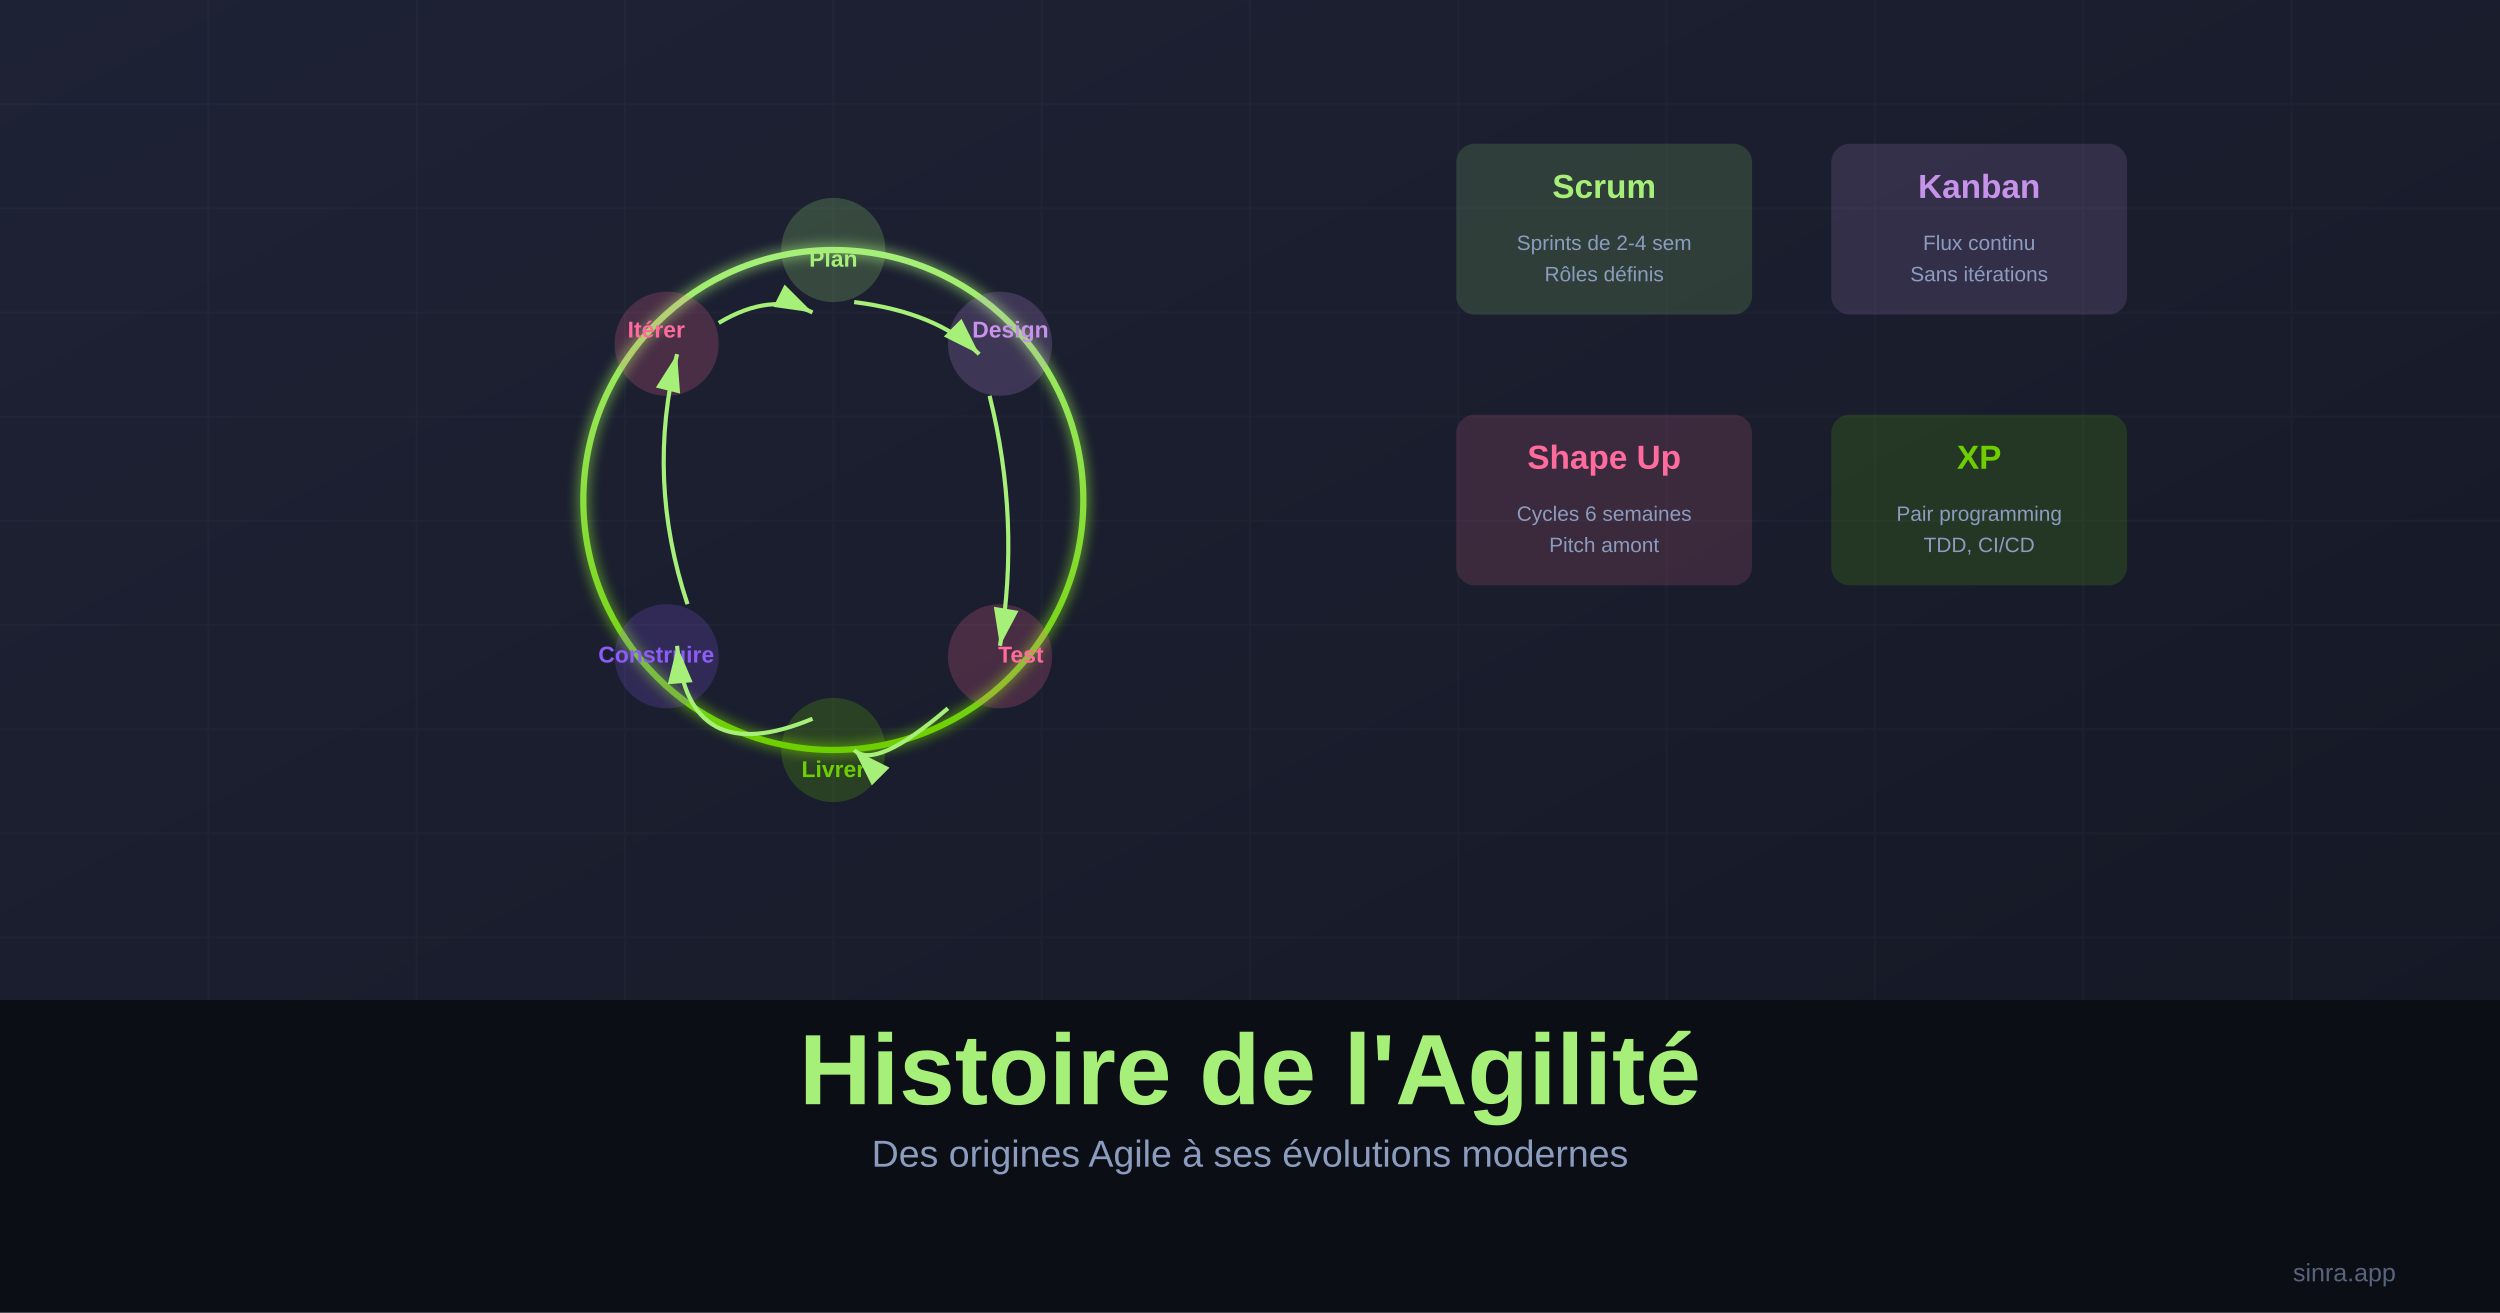
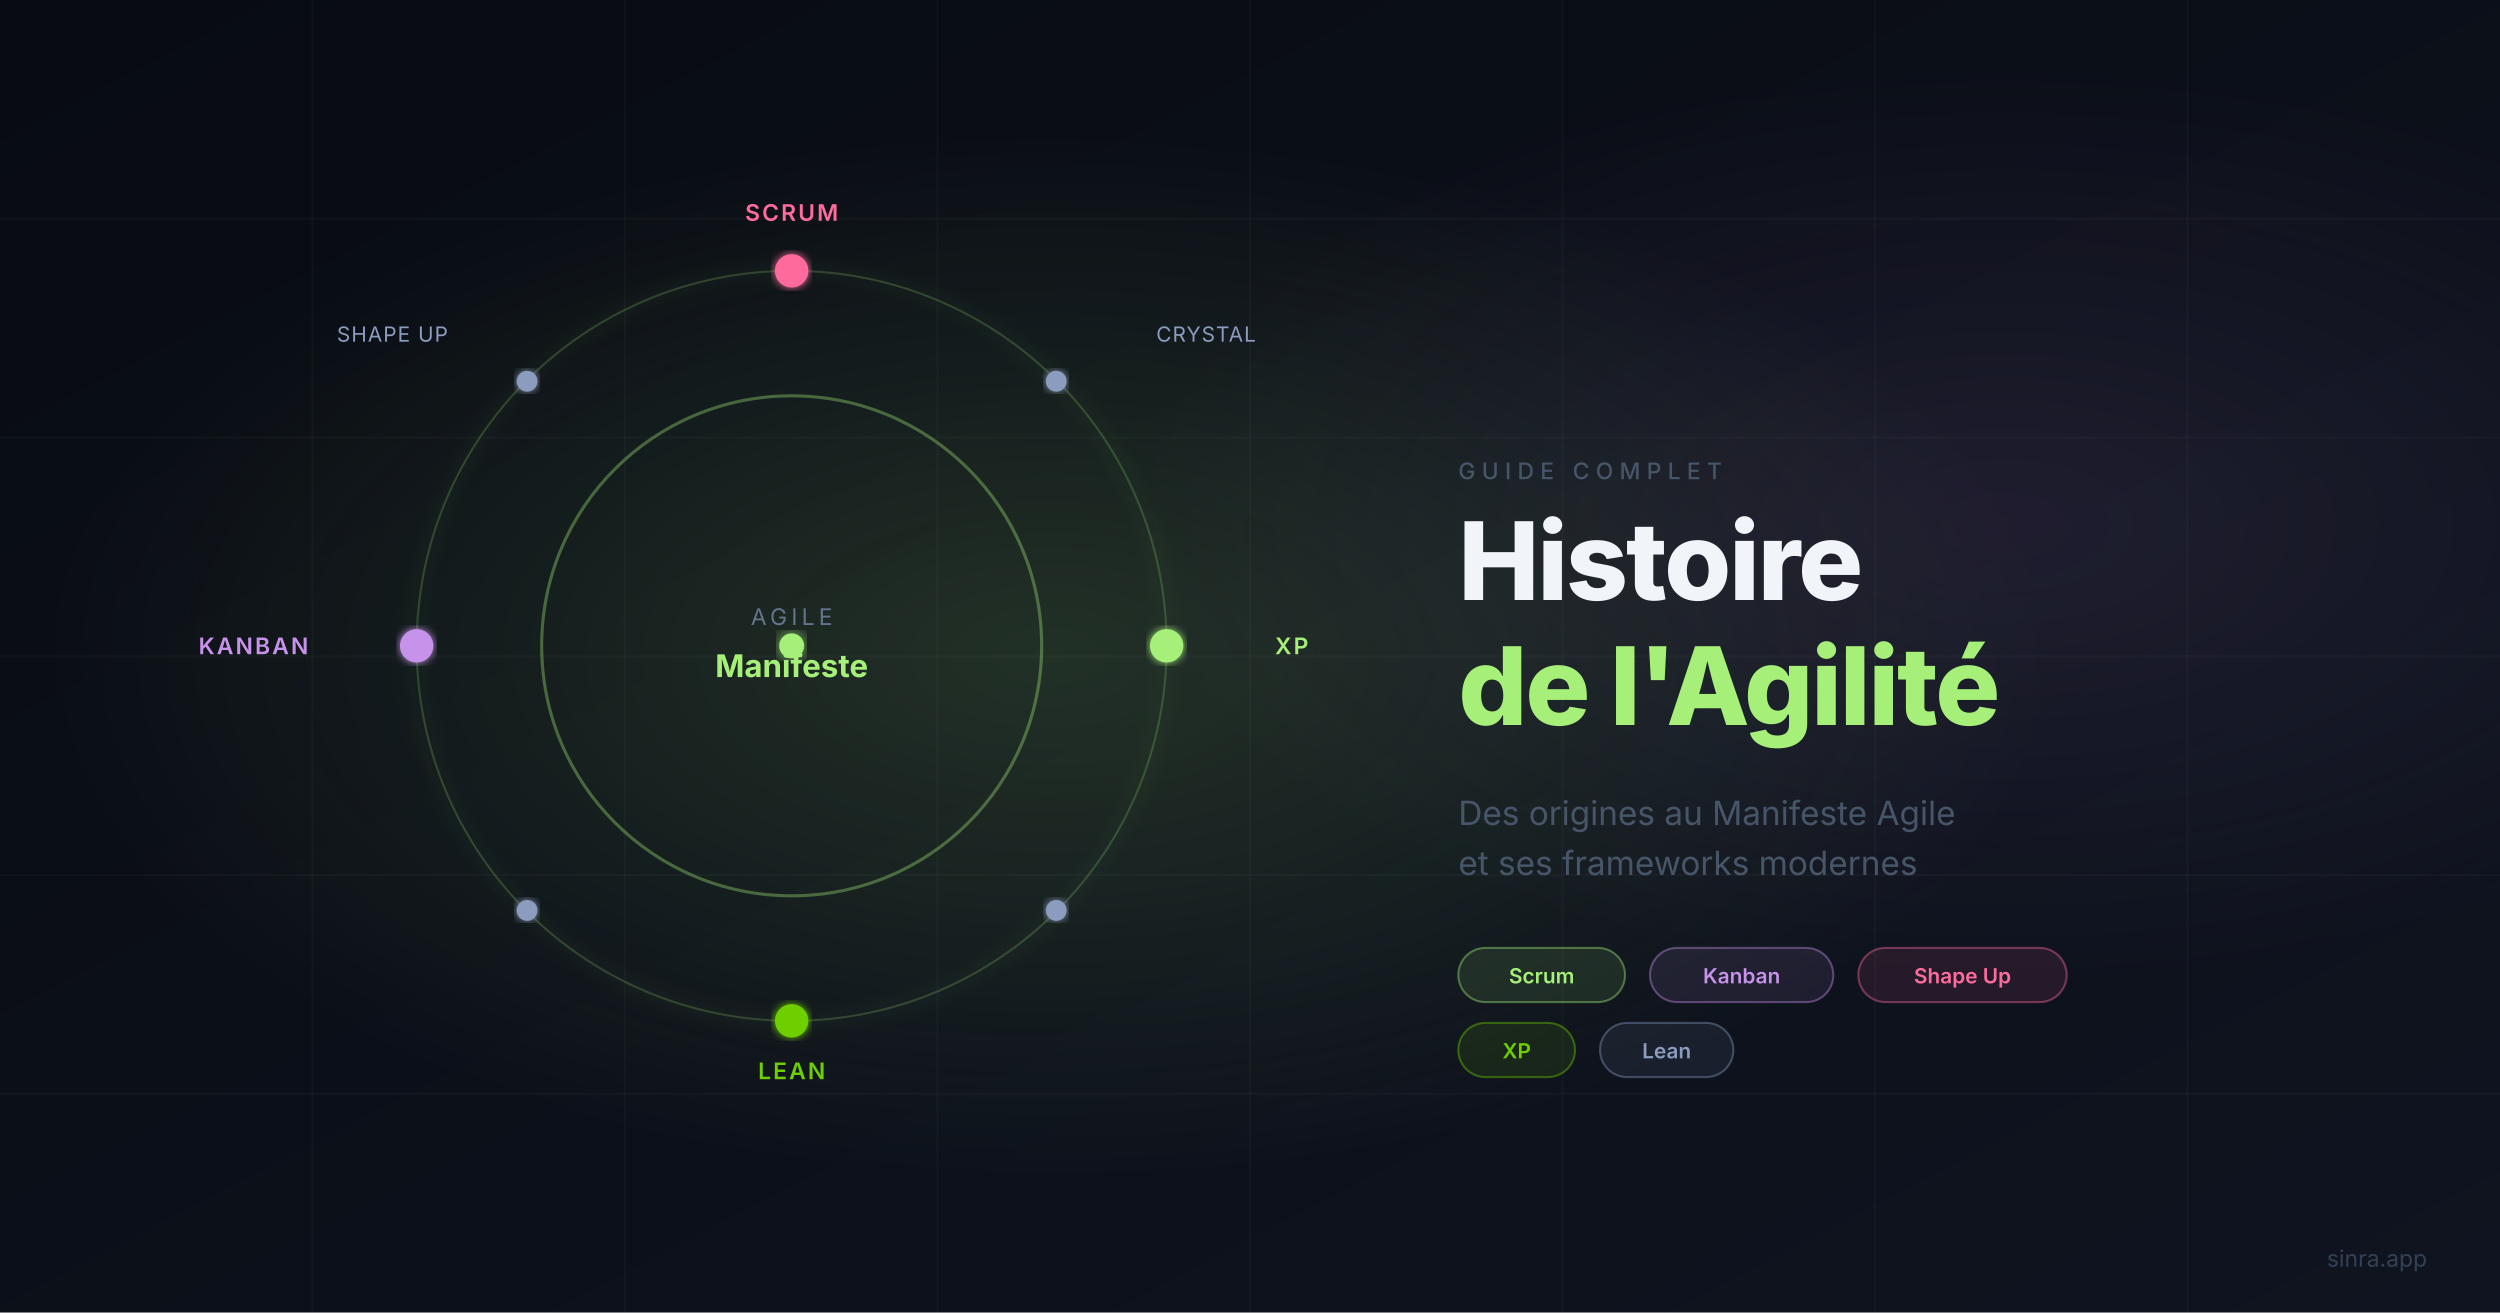
- <svg xmlns="http://www.w3.org/2000/svg" viewBox="0 0 1200 630" style="font-family: Arial, sans-serif;">
+ <svg xmlns="http://www.w3.org/2000/svg" viewBox="0 0 1200 630" style="font-family: Inter, sans-serif;">
  <defs>
-     <linearGradient id="bgGradient" x1="0%" y1="0%" x2="100%" y2="100%">
-       <stop offset="0%" style="stop-color:#1e2235;stop-opacity:1" />
-       <stop offset="100%" style="stop-color:#141824;stop-opacity:1" />
+     <linearGradient id="bg" x1="0%" y1="0%" x2="100%" y2="100%">
+       <stop offset="0%" stop-color="#080b12" />
+       <stop offset="100%" stop-color="#0f1420" />
    </linearGradient>
-     <linearGradient id="accentGradient" x1="0%" y1="0%" x2="0%" y2="100%">
-       <stop offset="0%" style="stop-color:#a6f079;stop-opacity:1" />
-       <stop offset="100%" style="stop-color:#6ecf00;stop-opacity:1" />
-     </linearGradient>
-     <filter id="glow">
-       <feGaussianBlur stdDeviation="3" result="coloredBlur" />
+     <radialGradient id="centerGlow" cx="42%" cy="50%" r="40%">
+       <stop offset="0%" stop-color="#a6f079" stop-opacity="0.15" />
+       <stop offset="100%" stop-color="#a6f079" stop-opacity="0" />
+     </radialGradient>
+     <radialGradient id="rightGlow" cx="80%" cy="40%" r="35%">
+       <stop offset="0%" stop-color="#c792e9" stop-opacity="0.1" />
+       <stop offset="100%" stop-color="#c792e9" stop-opacity="0" />
+     </radialGradient>
+     <filter id="blur">
+       <feGaussianBlur stdDeviation="30" />
+     </filter>
+     <filter id="softglow">
+       <feGaussianBlur stdDeviation="4" result="blur" />
      <feMerge>
-         <feMergeNode in="coloredBlur" />
+         <feMergeNode in="blur" />
+         <feMergeNode in="SourceGraphic" />
+       </feMerge>
+     </filter>
+     <filter id="tinyglow">
+       <feGaussianBlur stdDeviation="2" result="blur" />
+       <feMerge>
+         <feMergeNode in="blur" />
        <feMergeNode in="SourceGraphic" />
      </feMerge>
    </filter>
  </defs>
-   <rect width="1200" height="630" fill="url(#bgGradient)" />
-   <g opacity="0.04" stroke="#8b9cbf" stroke-width="1">
-     <line x1="0" y1="50" x2="1200" y2="50" />
-     <line x1="0" y1="100" x2="1200" y2="100" />
-     <line x1="0" y1="150" x2="1200" y2="150" />
-     <line x1="0" y1="200" x2="1200" y2="200" />
-     <line x1="0" y1="250" x2="1200" y2="250" />
-     <line x1="0" y1="300" x2="1200" y2="300" />
-     <line x1="0" y1="350" x2="1200" y2="350" />
-     <line x1="0" y1="400" x2="1200" y2="400" />
-     <line x1="0" y1="450" x2="1200" y2="450" />
-     <line x1="0" y1="500" x2="1200" y2="500" />
-     <line x1="100" y1="0" x2="100" y2="630" />
-     <line x1="200" y1="0" x2="200" y2="630" />
+   <rect width="1200" height="630" fill="url(#bg)" />
+   <rect width="1200" height="630" fill="url(#centerGlow)" />
+   <rect width="1200" height="630" fill="url(#rightGlow)" />
+   <g stroke="#ffffff" stroke-opacity="0.025" stroke-width="1">
+     <line x1="0" y1="105" x2="1200" y2="105" />
+     <line x1="0" y1="210" x2="1200" y2="210" />
+     <line x1="0" y1="315" x2="1200" y2="315" />
+     <line x1="0" y1="420" x2="1200" y2="420" />
+     <line x1="0" y1="525" x2="1200" y2="525" />
+     <line x1="150" y1="0" x2="150" y2="630" />
    <line x1="300" y1="0" x2="300" y2="630" />
-     <line x1="400" y1="0" x2="400" y2="630" />
-     <line x1="500" y1="0" x2="500" y2="630" />
+     <line x1="450" y1="0" x2="450" y2="630" />
    <line x1="600" y1="0" x2="600" y2="630" />
-     <line x1="700" y1="0" x2="700" y2="630" />
-     <line x1="800" y1="0" x2="800" y2="630" />
+     <line x1="750" y1="0" x2="750" y2="630" />
    <line x1="900" y1="0" x2="900" y2="630" />
-     <line x1="1000" y1="0" x2="1000" y2="630" />
-     <line x1="1100" y1="0" x2="1100" y2="630" />
+     <line x1="1050" y1="0" x2="1050" y2="630" />
  </g>
-   <circle cx="400" cy="240" r="120" fill="none" stroke="url(#accentGradient)" stroke-width="3" filter="url(#glow)" />
-   <circle cx="400" cy="120" r="25" fill="#a6f079" opacity="0.2" />
-   <circle cx="480" cy="165" r="25" fill="#c792e9" opacity="0.2" />
-   <circle cx="480" cy="315" r="25" fill="#ff6b9d" opacity="0.2" />
-   <circle cx="400" cy="360" r="25" fill="#6ecf00" opacity="0.2" />
-   <circle cx="320" cy="315" r="25" fill="#8b5cf6" opacity="0.2" />
-   <circle cx="320" cy="165" r="25" fill="#ff6b9d" opacity="0.2" />
-   <text x="400" y="128" text-anchor="middle" font-size="11" fill="#a6f079" font-weight="bold">Plan</text>
-   <text x="485" y="162" text-anchor="middle" font-size="11" fill="#c792e9" font-weight="bold">Design</text>
-   <text x="490" y="318" text-anchor="middle" font-size="11" fill="#ff6b9d" font-weight="bold">Test</text>
-   <text x="400" y="373" text-anchor="middle" font-size="11" fill="#6ecf00" font-weight="bold">Livrer</text>
-   <text x="315" y="318" text-anchor="middle" font-size="11" fill="#8b5cf6" font-weight="bold">Construire</text>
-   <text x="315" y="162" text-anchor="middle" font-size="11" fill="#ff6b9d" font-weight="bold">Itérer</text>
-   <defs>
-     <marker id="arrowGreen" markerWidth="10" markerHeight="10" refX="9" refY="3" orient="auto" markerUnits="strokeWidth">
-       <path d="M0,0 L0,6 L9,3 z" fill="#a6f079" />
-     </marker>
-   </defs>
-   <path d="M 410 145 Q 450 150 470 170" stroke="#a6f079" stroke-width="2" fill="none" marker-end="url(#arrowGreen)" />
-   <path d="M 475 190 Q 490 250 480 310" stroke="#a6f079" stroke-width="2" fill="none" marker-end="url(#arrowGreen)" />
-   <path d="M 455 340 Q 420 370 410 360" stroke="#a6f079" stroke-width="2" fill="none" marker-end="url(#arrowGreen)" />
-   <path d="M 390 345 Q 330 370 325 310" stroke="#a6f079" stroke-width="2" fill="none" marker-end="url(#arrowGreen)" />
-   <path d="M 330 290 Q 310 230 325 170" stroke="#a6f079" stroke-width="2" fill="none" marker-end="url(#arrowGreen)" />
-   <path d="M 345 155 Q 370 140 390 150" stroke="#a6f079" stroke-width="2" fill="none" marker-end="url(#arrowGreen)" />
-   <g>
-     <rect x="700" y="70" width="140" height="80" rx="8" fill="#a6f079" opacity="0.15" stroke="#a6f079" stroke-width="2" />
-     <text x="770" y="95" text-anchor="middle" font-size="16" font-weight="bold" fill="#a6f079">Scrum</text>
-     <text x="770" y="120" text-anchor="middle" font-size="10" fill="#8b9cbf">Sprints de 2-4 sem</text>
-     <text x="770" y="135" text-anchor="middle" font-size="10" fill="#8b9cbf">Rôles définis</text>
-     <rect x="880" y="70" width="140" height="80" rx="8" fill="#c792e9" opacity="0.15" stroke="#c792e9" stroke-width="2" />
-     <text x="950" y="95" text-anchor="middle" font-size="16" font-weight="bold" fill="#c792e9">Kanban</text>
-     <text x="950" y="120" text-anchor="middle" font-size="10" fill="#8b9cbf">Flux continu</text>
-     <text x="950" y="135" text-anchor="middle" font-size="10" fill="#8b9cbf">Sans itérations</text>
-     <rect x="700" y="200" width="140" height="80" rx="8" fill="#ff6b9d" opacity="0.15" stroke="#ff6b9d" stroke-width="2" />
-     <text x="770" y="225" text-anchor="middle" font-size="16" font-weight="bold" fill="#ff6b9d">Shape Up</text>
-     <text x="770" y="250" text-anchor="middle" font-size="10" fill="#8b9cbf">Cycles 6 semaines</text>
-     <text x="770" y="265" text-anchor="middle" font-size="10" fill="#8b9cbf">Pitch amont</text>
-     <rect x="880" y="200" width="140" height="80" rx="8" fill="#6ecf00" opacity="0.15" stroke="#6ecf00" stroke-width="2" />
-     <text x="950" y="225" text-anchor="middle" font-size="16" font-weight="bold" fill="#6ecf00">XP</text>
-     <text x="950" y="250" text-anchor="middle" font-size="10" fill="#8b9cbf">Pair programming</text>
-     <text x="950" y="265" text-anchor="middle" font-size="10" fill="#8b9cbf">TDD, CI/CD</text>
-   </g>
-   <rect x="0" y="480" width="1200" height="150" fill="#0a0e14" opacity="0.95" />
-   <text x="600" y="530" text-anchor="middle" font-size="48" font-weight="bold" fill="#a6f079">Histoire de l'Agilité</text>
-   <text x="600" y="560" text-anchor="middle" font-size="18" fill="#8b9cbf">Des origines Agile à ses évolutions modernes</text>
-   <text x="1150" y="615" text-anchor="end" font-size="12" fill="#8b9cbf" opacity="0.6">sinra.app</text>
+   <circle cx="380" cy="310" r="180" fill="none" stroke="#a6f079" stroke-width="1" stroke-opacity="0.2" filter="url(#softglow)" />
+   <circle cx="380" cy="310" r="120" fill="none" stroke="#a6f079" stroke-width="1.5" stroke-opacity="0.35" />
+   <circle cx="380" cy="310" r="6" fill="#a6f079" filter="url(#softglow)" />
+   <circle cx="380" cy="130" r="8" fill="#ff6b9d" filter="url(#tinyglow)" />
+   <circle cx="380" cy="490" r="8" fill="#6ecf00" filter="url(#tinyglow)" />
+   <circle cx="200" cy="310" r="8" fill="#c792e9" filter="url(#tinyglow)" />
+   <circle cx="560" cy="310" r="8" fill="#a6f079" filter="url(#tinyglow)" />
+   <circle cx="253" cy="183" r="5" fill="#8b9cbf" filter="url(#tinyglow)" />
+   <circle cx="253" cy="437" r="5" fill="#8b9cbf" filter="url(#tinyglow)" />
+   <circle cx="507" cy="183" r="5" fill="#8b9cbf" filter="url(#tinyglow)" />
+   <circle cx="507" cy="437" r="5" fill="#8b9cbf" filter="url(#tinyglow)" />
+   <text x="380" y="106" text-anchor="middle" font-size="11" fill="#ff6b9d" font-weight="600" letter-spacing="1">SCRUM</text>
+   <text x="380" y="518" text-anchor="middle" font-size="11" fill="#6ecf00" font-weight="600" letter-spacing="1">LEAN</text>
+   <text x="148" y="314" text-anchor="end" font-size="11" fill="#c792e9" font-weight="600" letter-spacing="1">KANBAN</text>
+   <text x="612" y="314" text-anchor="start" font-size="11" fill="#a6f079" font-weight="600" letter-spacing="1">XP</text>
+   <text x="215" y="164" text-anchor="end" font-size="10" fill="#8b9cbf" letter-spacing="0.5">SHAPE UP</text>
+   <text x="555" y="164" text-anchor="start" font-size="10" fill="#8b9cbf" letter-spacing="0.5">CRYSTAL</text>
+   <text x="380" y="300" text-anchor="middle" font-size="11" fill="#64748b" letter-spacing="2">AGILE</text>
+   <text x="380" y="325" text-anchor="middle" font-size="15" font-weight="700" fill="#a6f079">Manifeste</text>
+   <text x="700" y="230" font-size="11" fill="#475569" letter-spacing="3" font-weight="500">GUIDE COMPLET</text>
+   <text x="700" y="288" font-size="52" font-weight="800" fill="#f1f5f9" letter-spacing="-1">Histoire</text>
+   <text x="700" y="348" font-size="52" font-weight="800" fill="#a6f079" letter-spacing="-1">de l'Agilité</text>
+   <text x="700" y="396" font-size="16" fill="#475569">Des origines au Manifeste Agile</text>
+   <text x="700" y="420" font-size="16" fill="#475569">et ses frameworks modernes</text>
+   <rect x="700" y="455" width="80" height="26" rx="13" fill="#a6f079" fill-opacity="0.1" stroke="#a6f079" stroke-width="1" stroke-opacity="0.4" />
+   <text x="740" y="472" text-anchor="middle" font-size="10" fill="#a6f079" font-weight="600">Scrum</text>
+   <rect x="792" y="455" width="88" height="26" rx="13" fill="#c792e9" fill-opacity="0.1" stroke="#c792e9" stroke-width="1" stroke-opacity="0.4" />
+   <text x="836" y="472" text-anchor="middle" font-size="10" fill="#c792e9" font-weight="600">Kanban</text>
+   <rect x="892" y="455" width="100" height="26" rx="13" fill="#ff6b9d" fill-opacity="0.1" stroke="#ff6b9d" stroke-width="1" stroke-opacity="0.4" />
+   <text x="942" y="472" text-anchor="middle" font-size="10" fill="#ff6b9d" font-weight="600">Shape Up</text>
+   <rect x="700" y="491" width="56" height="26" rx="13" fill="#6ecf00" fill-opacity="0.1" stroke="#6ecf00" stroke-width="1" stroke-opacity="0.4" />
+   <text x="728" y="508" text-anchor="middle" font-size="10" fill="#6ecf00" font-weight="600">XP</text>
+   <rect x="768" y="491" width="64" height="26" rx="13" fill="#8b9cbf" fill-opacity="0.1" stroke="#8b9cbf" stroke-width="1" stroke-opacity="0.4" />
+   <text x="800" y="508" text-anchor="middle" font-size="10" fill="#8b9cbf" font-weight="600">Lean</text>
+   <text x="1165" y="608" text-anchor="end" font-size="11" fill="#334155">sinra.app</text>
</svg>
